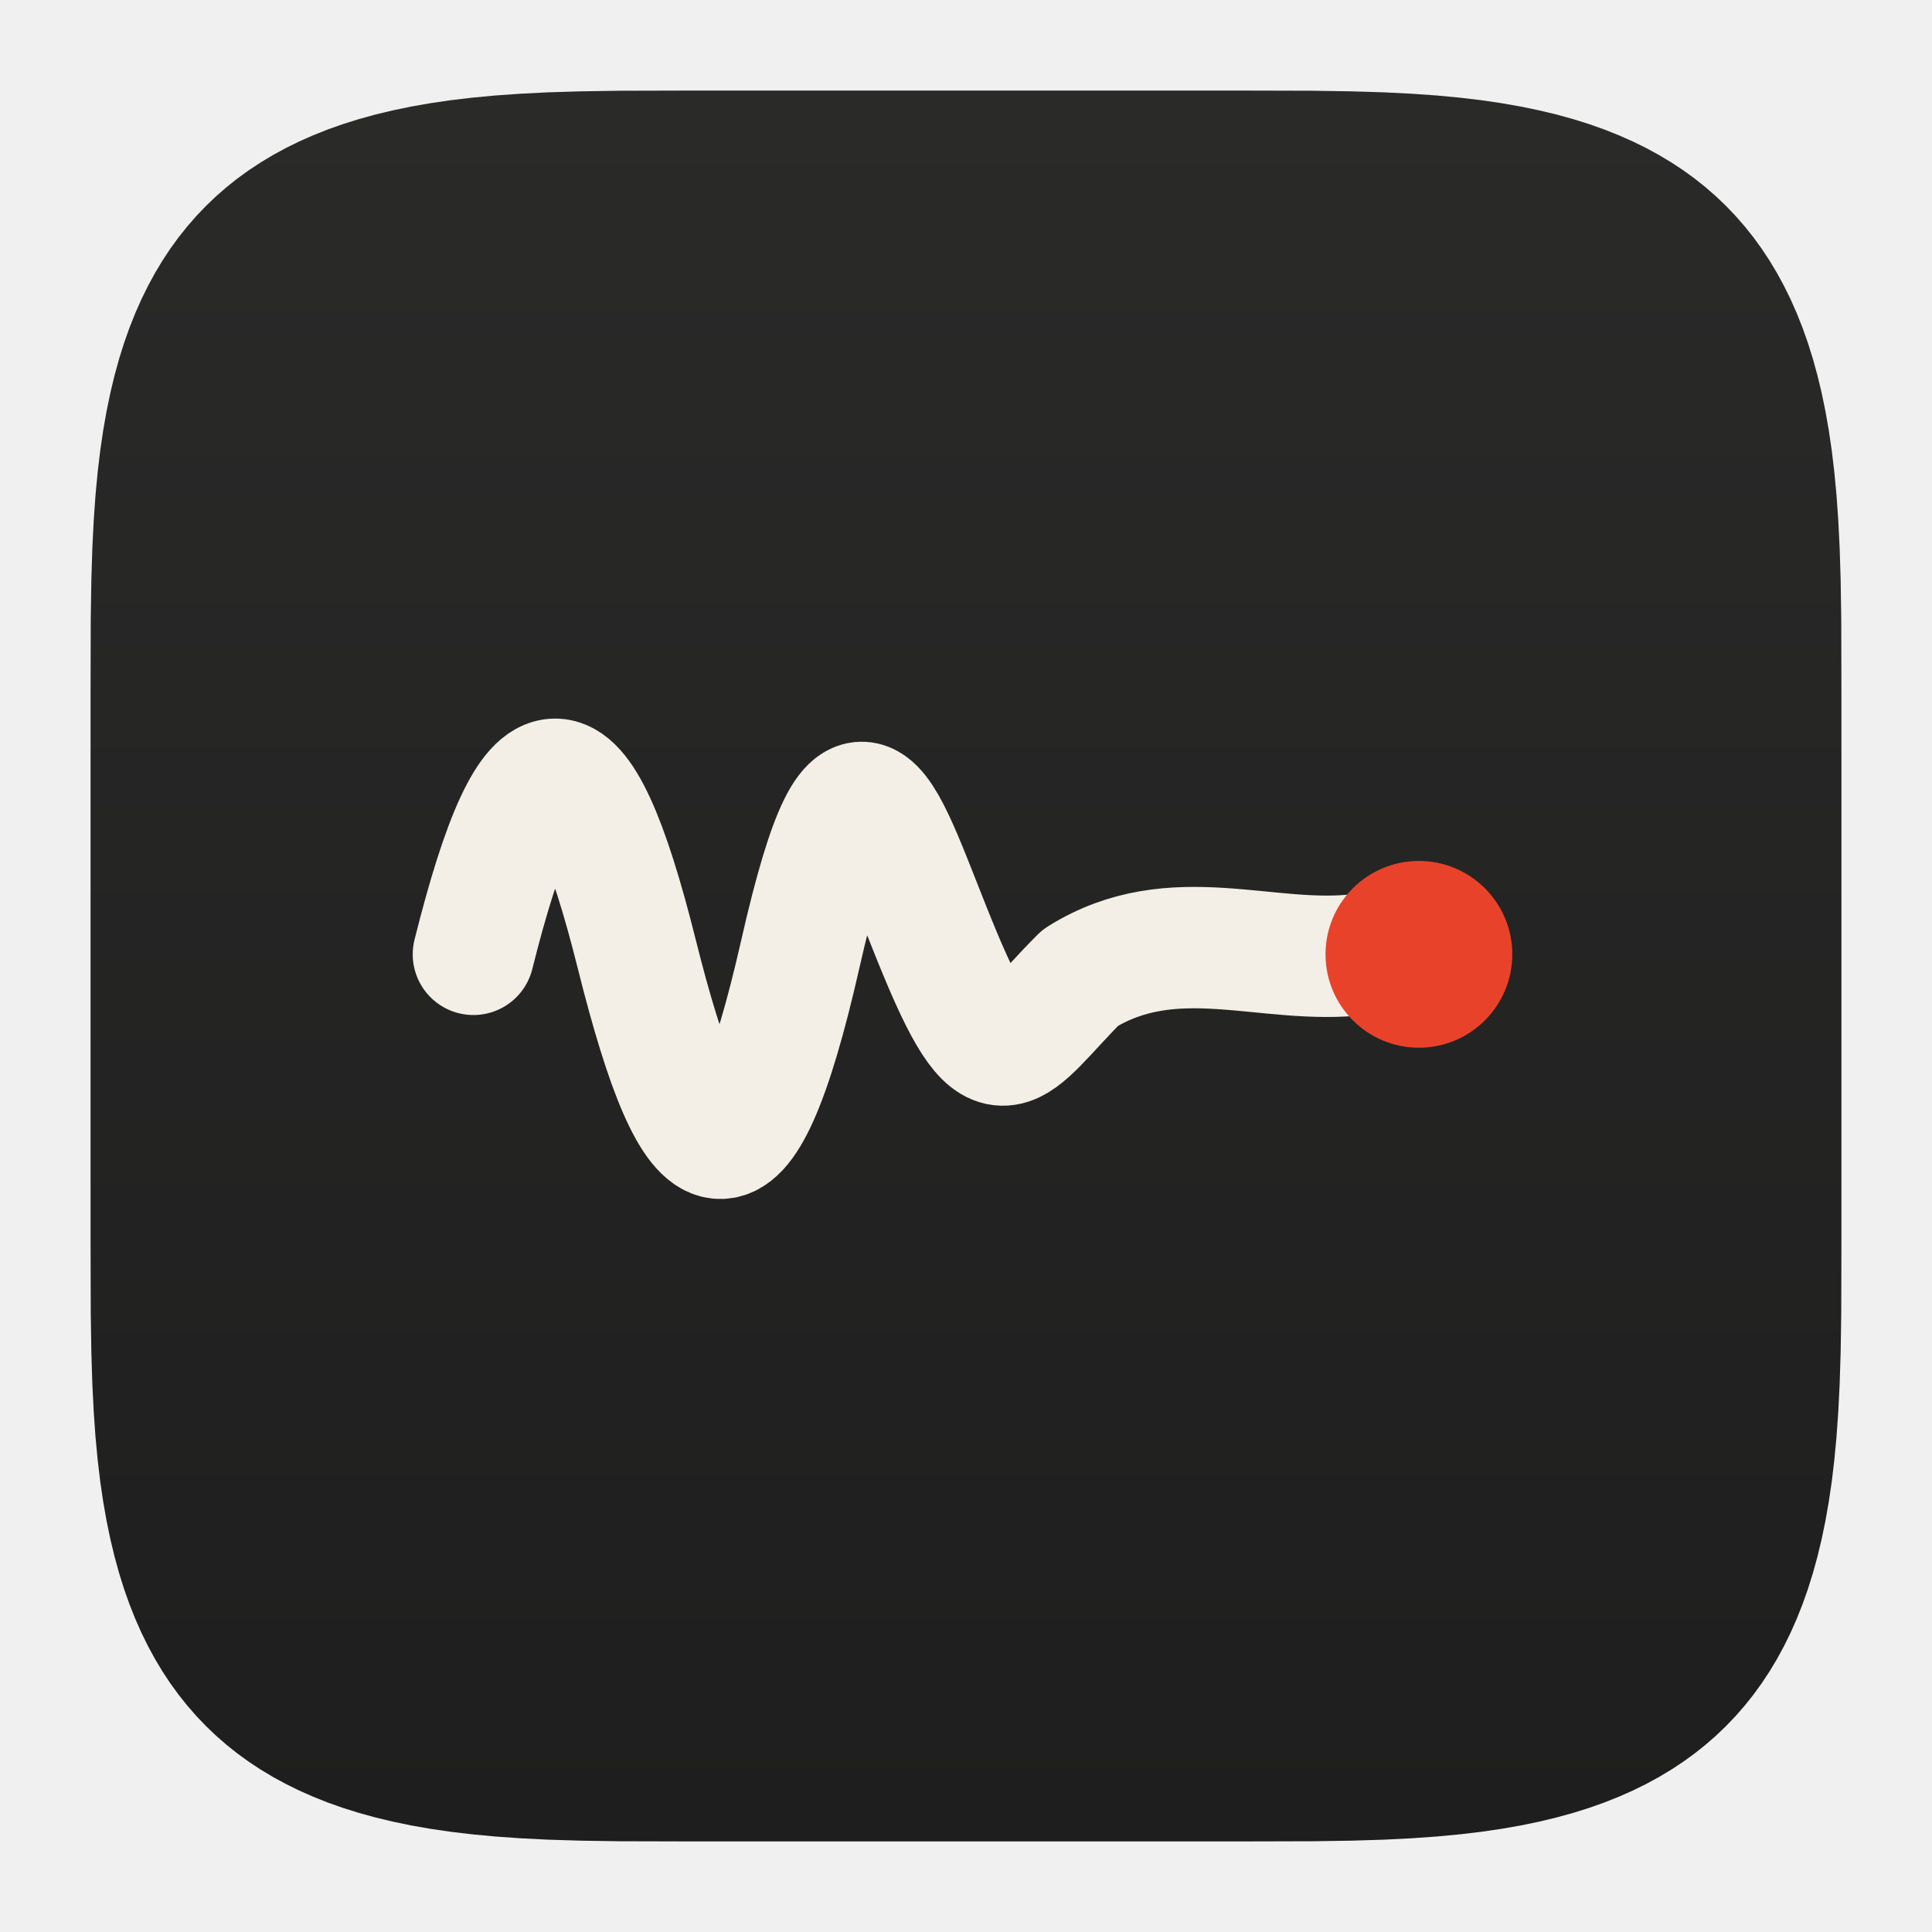
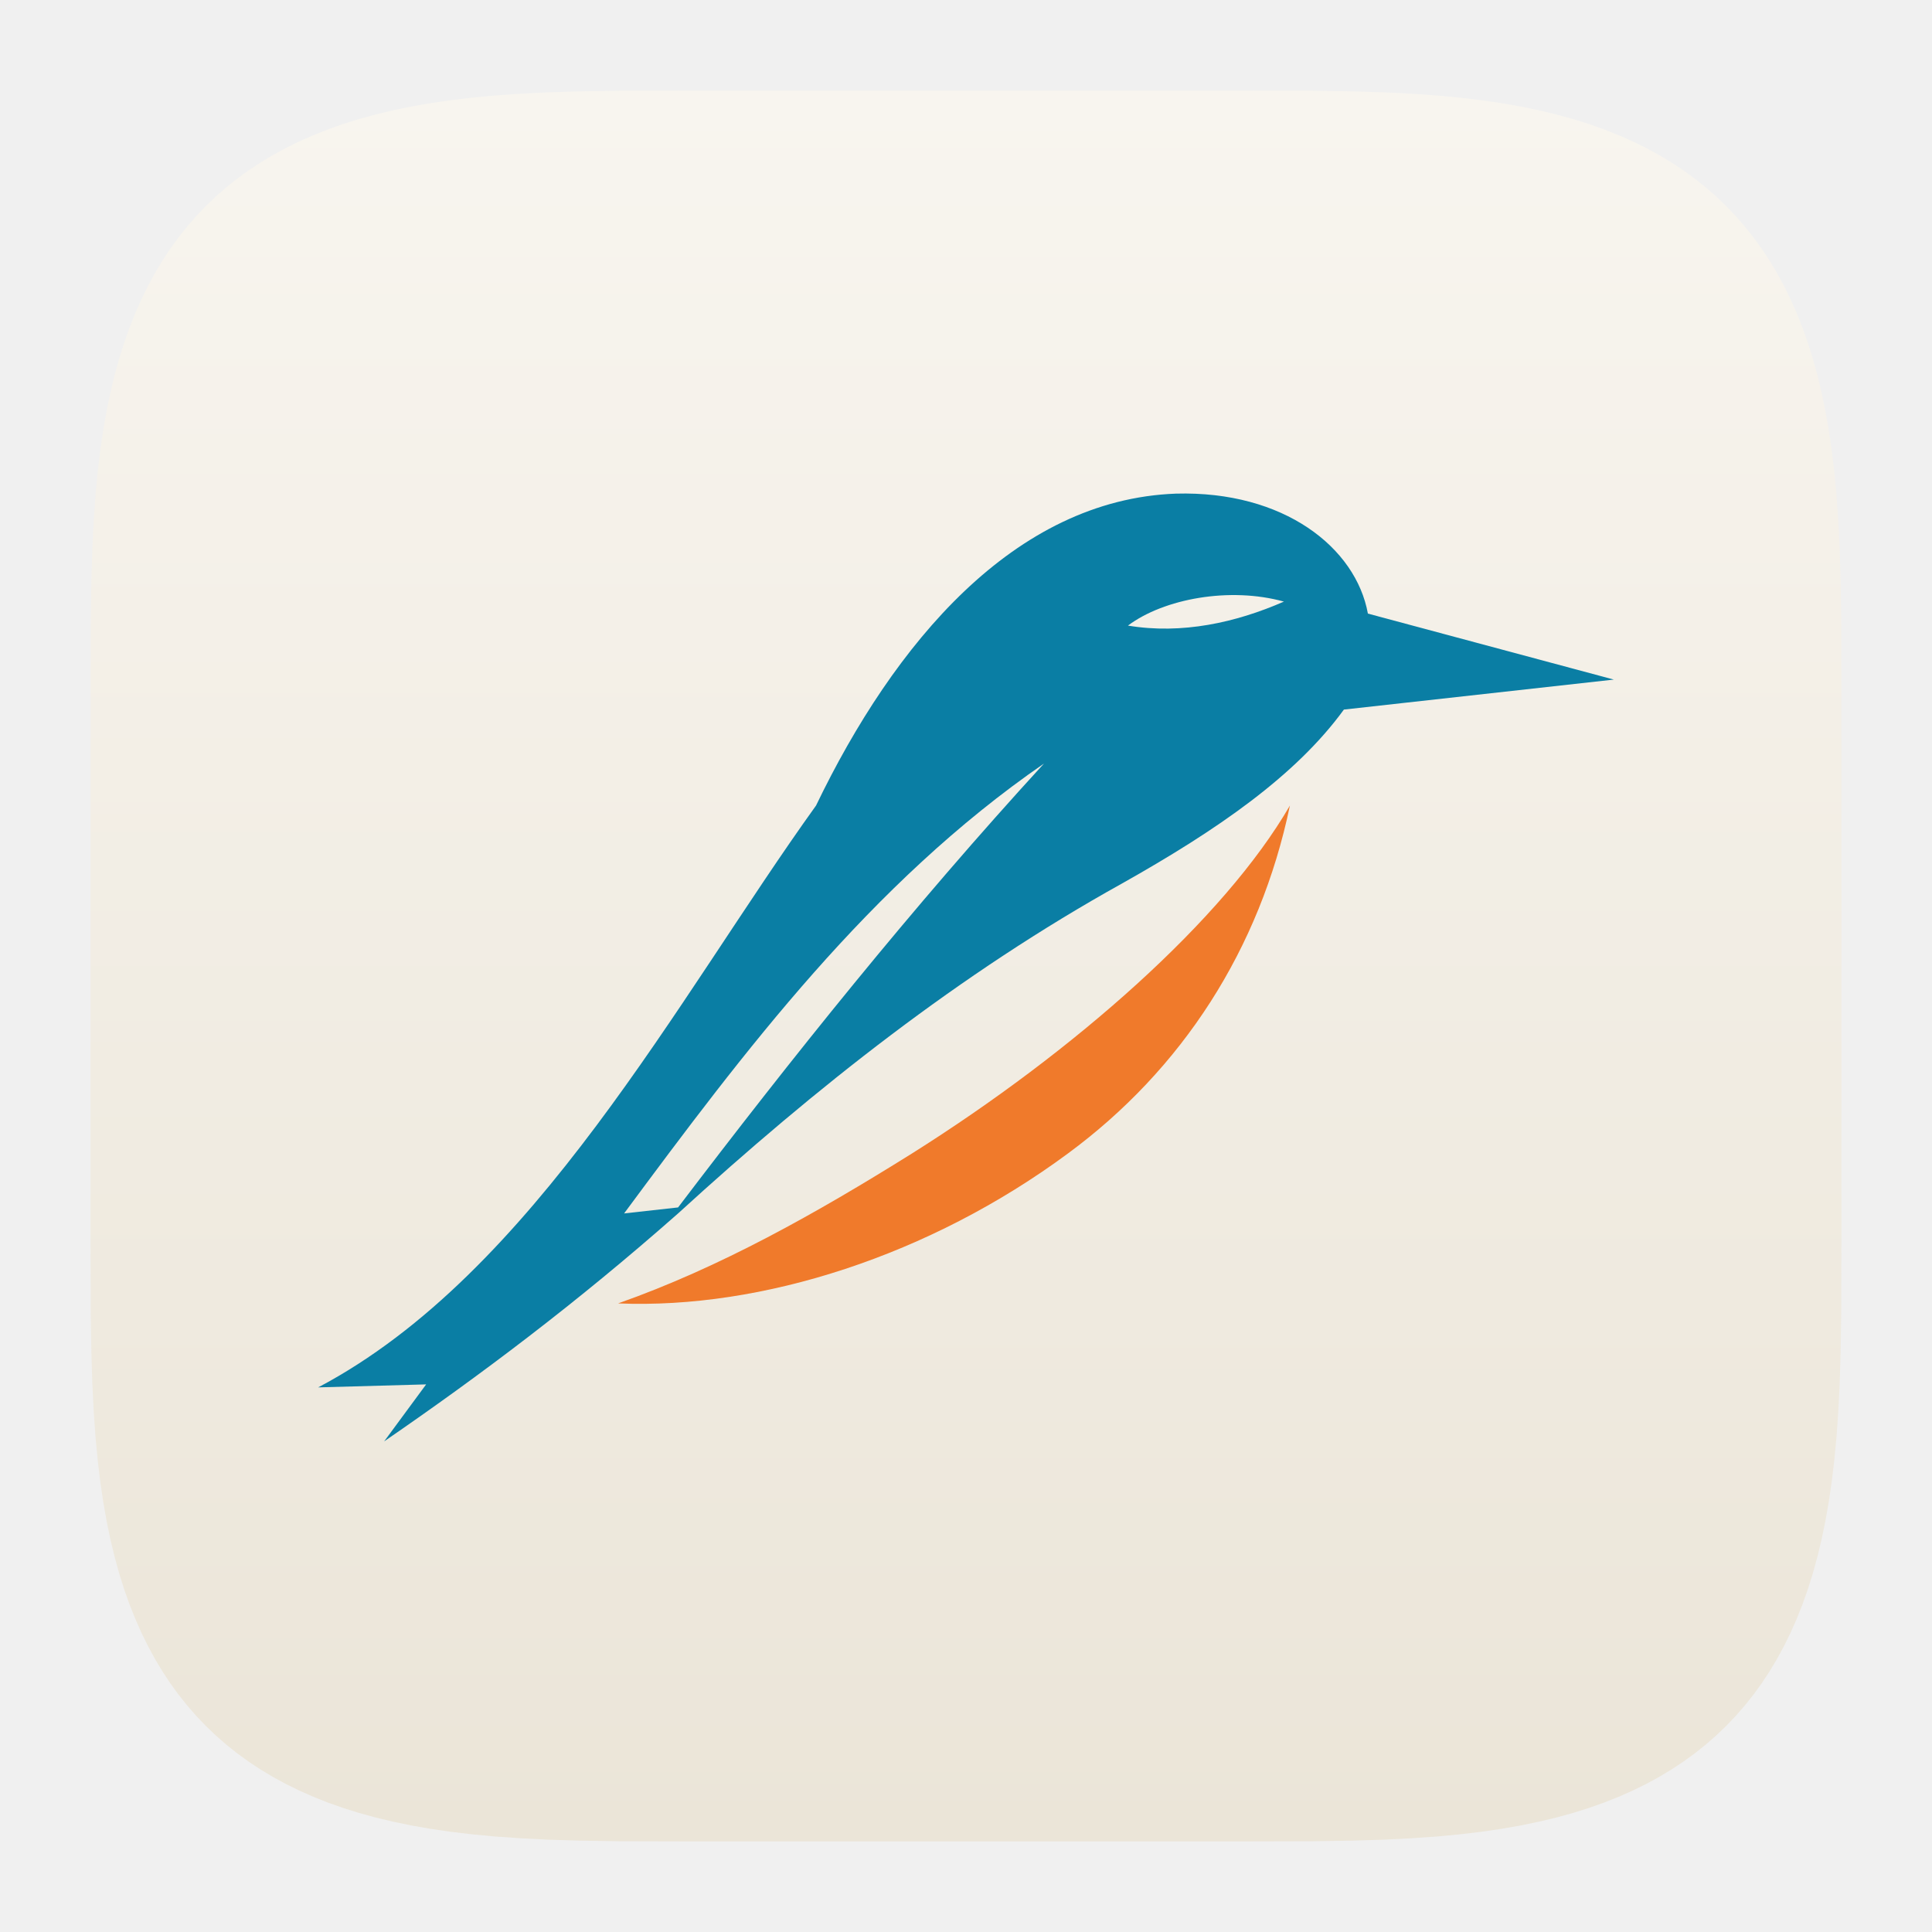
<svg xmlns="http://www.w3.org/2000/svg" viewBox="0 0 1024 1024" width="1024" height="1024">
-   <style>@media (prefers-color-scheme: dark) { .t { stroke: #f3efe6; stroke-opacity: 0.3; stroke-width: 40 } }</style>
+   <style>@media (prefers-color-scheme: light) { .t { stroke: #1e1e1e; stroke-opacity: 0.14; stroke-width: 24 } }</style>
  <linearGradient id="g" x1="0" y1="0" x2="0" y2="1">
-     <stop offset="0" stop-color="#2a2a29" />
-     <stop offset="1" stop-color="#1e1e1e" />
+     <stop offset="0" stop-color="#f8f5ef" />
+     <stop offset="1" stop-color="#ebe5d8" />
  </linearGradient>
+   <mask id="m">
+     <rect x="-100" y="-100" width="800" height="800" fill="#fff" />
+     <path d="M150 372 C190 318 232 262 290 222 C246 270 206 320 168 370 Z" fill="#000" />
+     <path d="M318 176 C330 167 352 163 370 168 C354 175 336 179 318 176 Z" fill="#000" />
+   </mask>
  <path d="M656.81 48.00 L695.95 48.10 L716.68 48.42 L733.55 48.94 L748.30 49.68 L761.62 50.62 L773.88 51.78 L785.32 53.14 L796.06 54.72 L806.22 56.51 L815.87 58.51 L825.06 60.72 L833.84 63.14 L842.23 65.77 L850.28 68.62 L858.00 71.69 L865.41 74.97 L872.52 78.47 L879.34 82.18 L885.90 86.12 L892.19 90.27 L898.22 94.65 L904.00 99.26 L909.54 104.09 L914.84 109.16 L919.91 114.46 L924.74 120.00 L929.35 125.78 L933.73 131.81 L937.88 138.10 L941.82 144.66 L945.53 151.48 L949.03 158.59 L952.31 166.00 L955.38 173.72 L958.23 181.77 L960.86 190.16 L963.28 198.94 L965.49 208.13 L967.49 217.78 L969.28 227.94 L970.86 238.68 L972.22 250.12 L973.38 262.38 L974.32 275.70 L975.06 290.45 L975.58 307.32 L975.90 328.05 L976.00 367.19 L976.00 656.81 L975.90 695.95 L975.58 716.68 L975.06 733.55 L974.32 748.30 L973.38 761.62 L972.22 773.88 L970.86 785.32 L969.28 796.06 L967.49 806.22 L965.49 815.87 L963.28 825.06 L960.86 833.84 L958.23 842.23 L955.38 850.28 L952.31 858.00 L949.03 865.41 L945.53 872.52 L941.82 879.34 L937.88 885.90 L933.73 892.19 L929.35 898.22 L924.74 904.00 L919.91 909.54 L914.84 914.84 L909.54 919.91 L904.00 924.74 L898.22 929.35 L892.19 933.73 L885.90 937.88 L879.34 941.82 L872.52 945.53 L865.41 949.03 L858.00 952.31 L850.28 955.38 L842.23 958.23 L833.84 960.86 L825.06 963.28 L815.87 965.49 L806.22 967.49 L796.06 969.28 L785.32 970.86 L773.88 972.22 L761.62 973.38 L748.30 974.32 L733.55 975.06 L716.68 975.58 L695.95 975.90 L656.81 976.00 L367.19 976.00 L328.05 975.90 L307.32 975.58 L290.45 975.06 L275.70 974.32 L262.38 973.38 L250.12 972.22 L238.68 970.86 L227.94 969.28 L217.78 967.49 L208.13 965.49 L198.94 963.28 L190.16 960.86 L181.77 958.23 L173.72 955.38 L166.00 952.31 L158.59 949.03 L151.48 945.53 L144.66 941.82 L138.10 937.88 L131.81 933.73 L125.78 929.35 L120.00 924.74 L114.46 919.91 L109.16 914.84 L104.09 909.54 L99.26 904.00 L94.65 898.22 L90.27 892.19 L86.12 885.90 L82.18 879.34 L78.47 872.52 L74.97 865.41 L71.69 858.00 L68.62 850.28 L65.77 842.23 L63.14 833.84 L60.72 825.06 L58.51 815.87 L56.51 806.22 L54.72 796.06 L53.14 785.32 L51.78 773.88 L50.62 761.62 L49.68 748.30 L48.94 733.55 L48.42 716.68 L48.10 695.95 L48.00 656.81 L48.00 367.19 L48.10 328.05 L48.42 307.32 L48.94 290.45 L49.68 275.70 L50.62 262.38 L51.78 250.12 L53.14 238.68 L54.72 227.94 L56.51 217.78 L58.51 208.13 L60.72 198.94 L63.14 190.16 L65.77 181.77 L68.62 173.72 L71.69 166.00 L74.97 158.59 L78.47 151.48 L82.18 144.66 L86.12 138.10 L90.27 131.81 L94.65 125.78 L99.26 120.00 L104.09 114.46 L109.16 109.16 L114.46 104.09 L120.00 99.26 L125.78 94.65 L131.81 90.27 L138.10 86.12 L144.66 82.18 L151.48 78.47 L158.59 74.97 L166.00 71.69 L173.72 68.62 L181.77 65.77 L190.16 63.14 L198.94 60.72 L208.13 58.51 L217.78 56.51 L227.94 54.72 L238.68 53.14 L250.12 51.78 L262.38 50.62 L275.70 49.68 L290.45 48.94 L307.32 48.42 L328.05 48.10 L367.19 48.00 Z" class="t" fill="url(#g)" />
-   <g transform="translate(17.067 17.067) scale(15.46667) translate(32 32) scale(0.8) translate(-33.1 -33.5)">
-     <path d="M12 33 C14.5 23 16.5 23 19 33 S23.5 44 26 33 S29.5 27 32 33 S35 37 38 34 C42 31.5 46 33.5 50 33" fill="none" stroke="#f3efe6" stroke-width="5.2" stroke-linecap="round" stroke-linejoin="round" />
-     <circle cx="52.5" cy="33" r="4" fill="#e8432a" />
+   <g transform="translate(512.0 512.0) scale(1.58963) translate(-264 -289.5)">
+     <path d="M48 430 C120 392 168 300 214 236 C240 182 280 134 334 132 C370 131 394 150 398 172 L480 194 L390 204 C374 226 348 244 316 262 C262 292 214 330 168 372 C134 402 102 426 70 448 L84 429 Z" fill="#0a7ea4" mask="url(#m)" />
+     <path d="M372 236 C350 274 300 318 246 352 C214 372 182 390 148 402 C196 404 252 386 298 352 C336 324 362 284 372 236 Z" fill="#f07a2b" />
  </g>
</svg>
